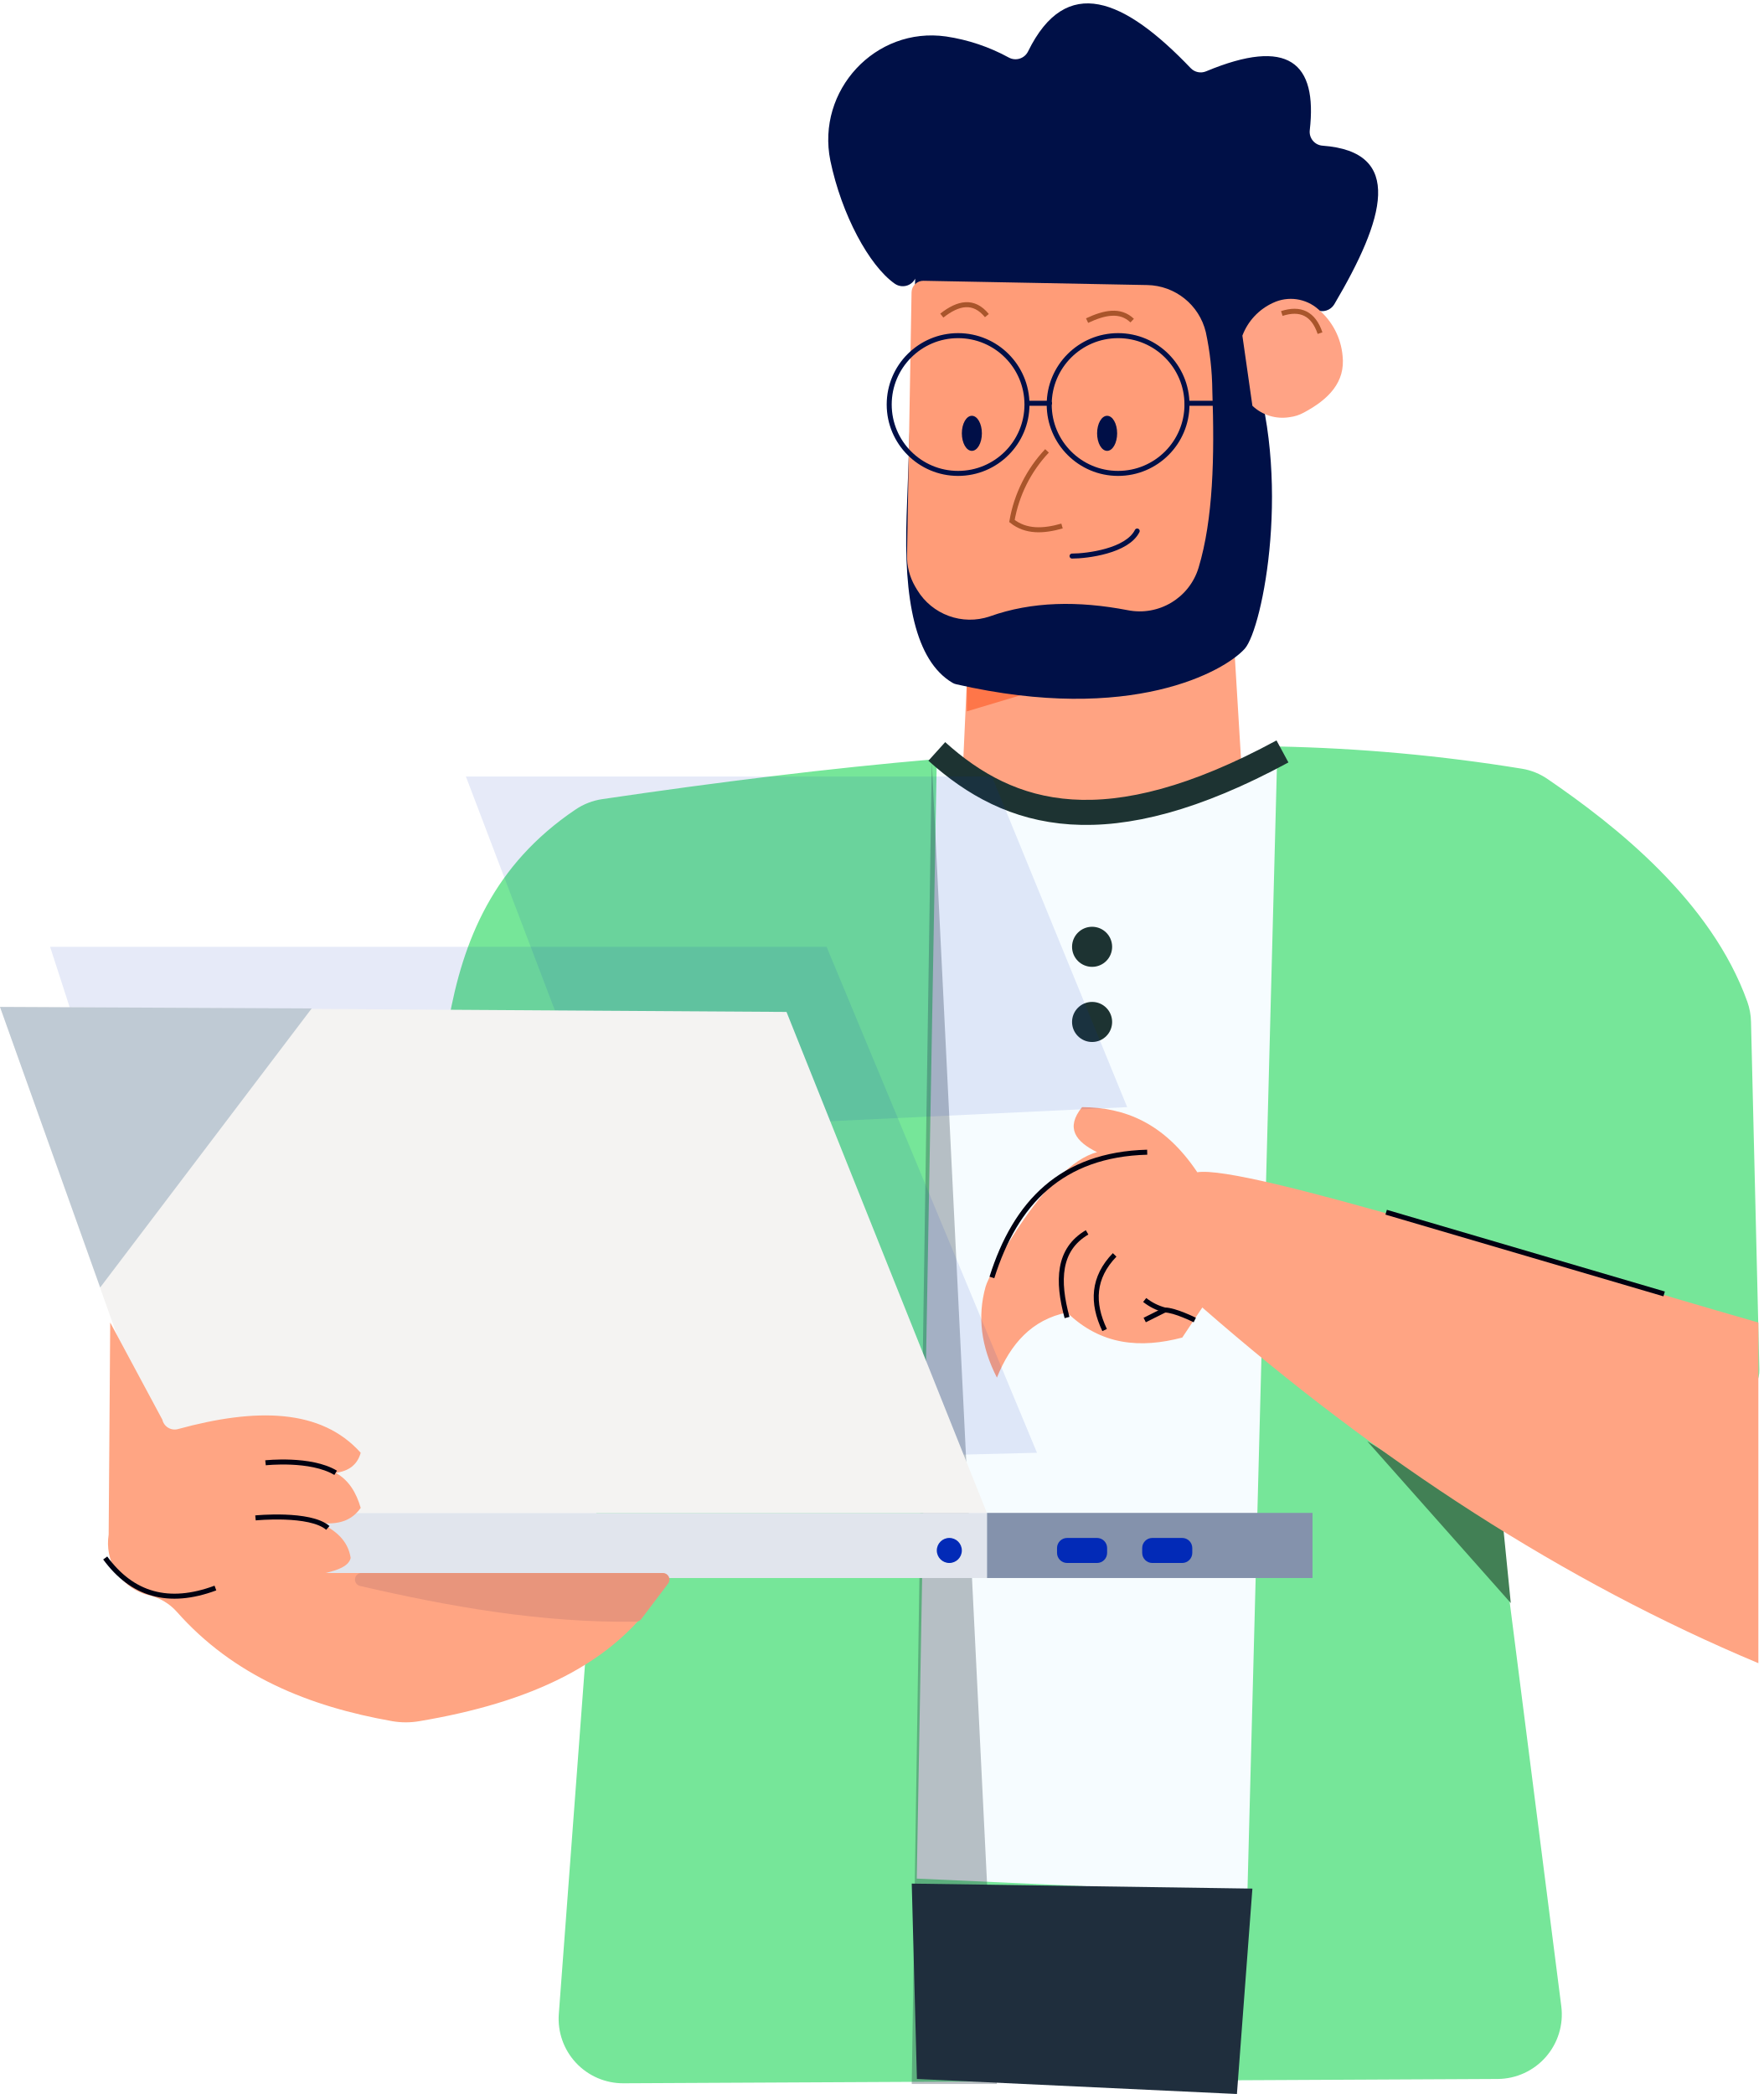
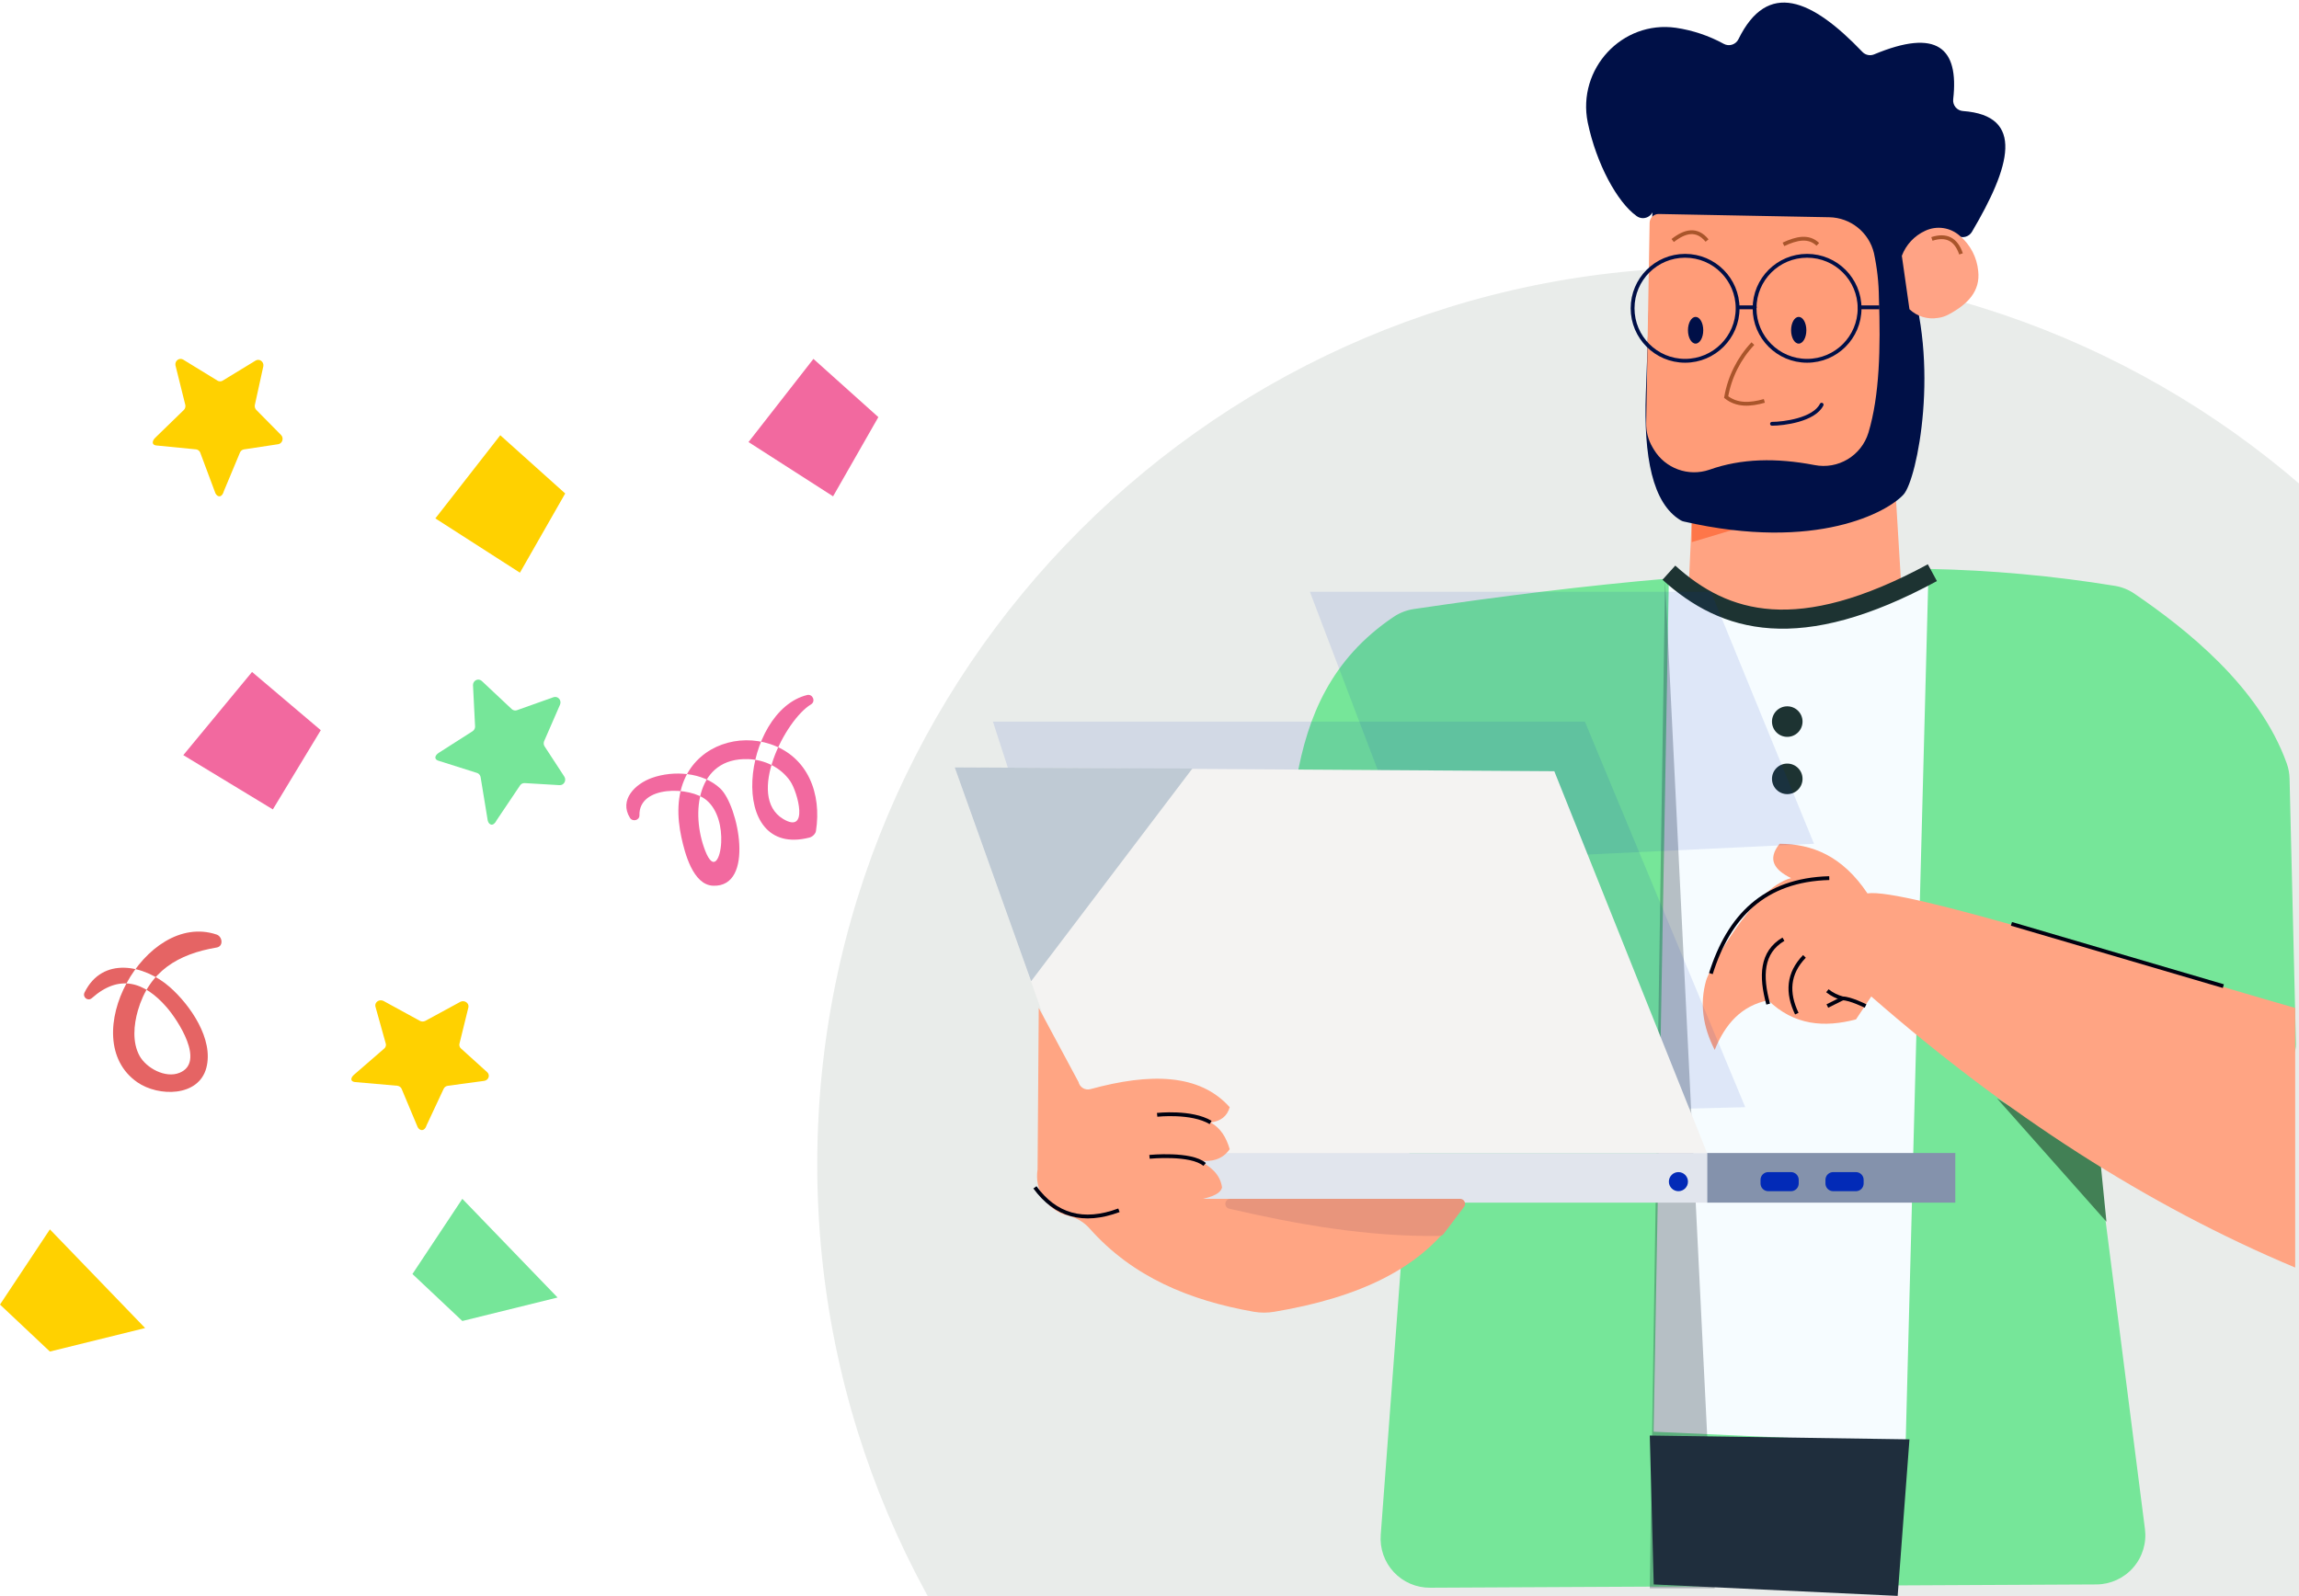
- <svg xmlns="http://www.w3.org/2000/svg" width="176" height="209" viewBox="0 0 176 209" fill="none">
-   <path d="M96.5 68L96 79C98.825 82.17 103.385 83.61 109 84C115.23 82.855 120.28 80.89 124 78L123 61.5L96.5 68Z" fill="#FFA382" />
-   <path d="M96.5 68V71L106.5 68H96.5Z" fill="#FE7649" />
-   <path d="M91.5 23.5V27.175C91.499 27.698 91.206 28.177 90.74 28.415C90.274 28.653 89.715 28.611 89.29 28.305C86.74 26.5 84 21.435 82.875 16.03C81.46 9.03 87.375 2.635 94.425 3.64C96.621 3.967 98.742 4.679 100.69 5.745C101.023 5.926 101.415 5.963 101.776 5.849C102.137 5.735 102.436 5.479 102.605 5.14C106.425 -2.65 112.21 -0.14 118.845 6.805C119.241 7.215 119.849 7.34 120.375 7.12C128.59 3.695 131.5 6.24 130.725 13C130.682 13.375 130.793 13.751 131.034 14.042C131.275 14.333 131.624 14.512 132 14.54C140.185 15.14 138.215 21.835 133.17 30.375C132.81 30.974 132.064 31.217 131.42 30.945C128.635 29.84 126.63 31.66 124.875 34.395C124.636 34.765 124.584 35.226 124.735 35.64C129.075 47.535 126.025 62.745 124.235 64.75C122.235 66.98 112.915 72.295 95.46 68.3C95.311 68.271 95.169 68.215 95.04 68.135C91.34 65.915 90.19 59.81 90.485 51.5" fill="#001047" />
-   <path d="M124 33.5C124.546 32.051 125.642 30.876 127.05 30.23C128.556 29.513 130.345 29.77 131.59 30.88C132.969 32.044 133.835 33.703 134 35.5C134.295 38.14 132.615 39.855 130.125 41.185C129.69 41.421 129.216 41.574 128.725 41.635C127.374 41.864 125.994 41.443 125 40.5" fill="#FFA385" />
-   <path d="M114.5 28.45C117.293 28.501 119.699 30.433 120.35 33.15C120.763 35.073 120.981 37.033 121 39C121.23 45.605 121.085 51.82 119.63 56.655C118.715 59.684 115.648 61.522 112.545 60.9C107.625 59.955 103 60.02 98.795 61.52C96.053 62.456 93.03 61.352 91.535 58.87C91.47 58.765 91.405 58.66 91.345 58.55C90.786 57.591 90.504 56.495 90.53 55.385L90.98 29.18C90.985 28.867 91.115 28.57 91.34 28.353C91.565 28.136 91.868 28.018 92.18 28.025L114.5 28.45Z" fill="#FF9C78" />
-   <path d="M94 31.5C95.645 30.21 97.18 29.89 98.5 31.5" stroke="#A9552B" stroke-width="0.5" />
-   <path d="M108.5 32C110.215 31.195 111.805 30.85 113 32" stroke="#A9552B" stroke-width="0.5" />
-   <path d="M97 45C97.552 45 98 44.217 98 43.25C98 42.283 97.552 41.5 97 41.5C96.448 41.5 96 42.283 96 43.25C96 44.217 96.448 45 97 45Z" fill="#000F47" />
-   <path d="M110.5 45C111.052 45 111.5 44.217 111.5 43.25C111.5 42.283 111.052 41.5 110.5 41.5C109.948 41.5 109.5 42.283 109.5 43.25C109.5 44.217 109.948 45 110.5 45Z" fill="#000F47" />
-   <path d="M104.5 45C102.672 46.94 101.455 49.374 101 52C102.405 53.11 104.135 53.035 106 52.5" stroke="#A9552B" stroke-width="0.5" />
-   <path d="M107 55.5C108.5 55.5 112.5 55 113.5 53" stroke="#000F47" stroke-width="0.5" stroke-linecap="round" stroke-linejoin="round" />
-   <path fill-rule="evenodd" clip-rule="evenodd" d="M95.625 47.25C99.422 47.25 102.5 44.172 102.5 40.375C102.5 36.578 99.422 33.5 95.625 33.5C91.828 33.5 88.75 36.578 88.75 40.375C88.75 44.172 91.828 47.25 95.625 47.25Z" stroke="#000F47" stroke-width="0.5" stroke-linecap="round" stroke-linejoin="round" />
-   <path fill-rule="evenodd" clip-rule="evenodd" d="M111.595 47.25C115.392 47.25 118.47 44.172 118.47 40.375C118.47 36.578 115.392 33.5 111.595 33.5C107.798 33.5 104.72 36.578 104.72 40.375C104.72 44.172 107.798 47.25 111.595 47.25Z" stroke="#000F47" stroke-width="0.5" stroke-linecap="round" stroke-linejoin="round" />
-   <path d="M102.75 40.25H104.75" stroke="#000F47" stroke-width="0.5" stroke-linecap="round" stroke-linejoin="round" />
-   <path d="M118.25 40.25H121.06" stroke="#000F47" stroke-width="0.5" stroke-linejoin="round" />
-   <path d="M127.935 31.29C129.79 30.69 131.09 31.29 131.75 33.25" stroke="#A9552B" stroke-width="0.5" />
-   <path d="M175.6 136.73C175.69 140.46 168.1 143.51 164.375 143.32C162.035 143.206 159.718 142.806 157.475 142.13C155.392 141.52 153.141 142.003 151.493 143.416C149.844 144.828 149.021 146.978 149.305 149.13L155.83 200.245C156.063 202.07 155.504 203.908 154.294 205.294C153.085 206.681 151.34 207.483 149.5 207.5L62.25 207.93C60.447 207.947 58.72 207.206 57.489 205.889C56.258 204.571 55.636 202.798 55.775 201L61.5 124.585C61.65 122.614 60.885 120.683 59.425 119.35L46.77 107.78C45.151 106.306 44.396 104.107 44.77 101.95C46.21 93.83 49.245 86.32 57.455 80.79C58.253 80.251 59.162 79.899 60.115 79.76C71.55 78.07 82.715 76.685 93.475 75.76L94.235 75.695C104.425 84.8 115.405 82.695 126.805 74.505H127.475C135.671 74.666 143.845 75.41 151.935 76.73C152.845 76.884 153.71 77.236 154.47 77.76C161.22 82.375 170.795 89.905 174.4 99.99C174.629 100.633 174.752 101.308 174.765 101.99L175.6 136.73Z" fill="#76E699" />
-   <path d="M127.5 74V74.5L124.5 189L91.5 187.5L93.5 75.75V75C93.75 75.235 94 75.465 94.245 75.685C104.435 84.79 115.415 82.685 126.815 74.495L127.5 74Z" fill="#F6FCFF" />
-   <path d="M93.5 75C100.815 81.6 110.46 84.5 128 75" stroke="#1D3332" stroke-width="2.5" />
-   <path d="M109 96.5C110.105 96.5 111 95.605 111 94.5C111 93.395 110.105 92.5 109 92.5C107.895 92.5 107 93.395 107 94.5C107 95.605 107.895 96.5 109 96.5Z" fill="#1D3332" />
-   <path d="M150.01 152.185L150.79 160L136.46 143.845L150.01 152.185Z" fill="#428055" />
-   <path d="M109 104C110.105 104 111 103.105 111 102C111 100.895 110.105 100 109 100C107.895 100 107 100.895 107 102C107 103.105 107.895 104 109 104Z" fill="#1D3332" />
-   <path d="M175.5 132C154.25 125.93 124.275 116.25 119.5 117C116.17 112.03 112.22 110.53 108 110.5C106.315 112.585 107.355 113.94 109.5 115C104.575 116.235 98.72 127.07 98.37 128.425C97.53 131.425 97.93 134.425 99.5 137.5C100.86 134.12 103 131.705 106.5 131C109.895 134.285 113.825 134.6 118 133.5L120 130.5C137.675 145.945 156.145 157.89 175.5 166" fill="#FFA483" />
-   <path d="M114.5 115C105.955 115.225 101.345 120.04 99 127.5" stroke="#000111" stroke-width="0.5" />
-   <path d="M106.5 131.5C105.5 127.83 105.595 124.71 108.5 123" stroke="#000111" stroke-width="0.5" />
-   <path opacity="0.3" d="M91 208H99.5L93 76L91 208Z" fill="#1F2E3D" />
-   <path d="M110.25 132.75C108.95 130.025 109.075 127.5 111.25 125.25" stroke="#000111" stroke-width="0.5" />
-   <path d="M119.25 131.75C119.25 131.75 117.25 130.75 116.25 130.75C115.522 130.557 114.841 130.217 114.25 129.75" stroke="#000111" stroke-width="0.5" />
-   <path d="M114.25 131.75L116.25 130.75" stroke="#000111" stroke-width="0.5" />
-   <path d="M166.095 129.145L138.35 120.99" stroke="#000111" stroke-width="0.5" />
-   <path opacity="0.1" d="M46.5 77.5H99L112.5 110.5L60 113" fill="#022AB7" />
-   <path opacity="0.1" d="M5 94.5H82.5L103.5 145L22 147" fill="#022AB7" />
-   <path d="M131 151V157.5H98.5V151" fill="#8492AC" />
-   <path d="M98.5 151V157.5H13.5V151" fill="#E1E5ED" />
-   <path d="M0 100.5L78.5 101L98.5 151H18" fill="#F4F3F2" />
-   <path d="M31.11 100.65L10 128.5L0 100.5" fill="#BFCAD4" />
-   <path d="M14.92 159.235C14.73 159.19 14.55 159.135 14.375 159.08C11.921 158.224 10.433 155.731 10.845 153.165L11 132L16.205 141.7C16.281 142.035 16.491 142.324 16.786 142.5C17.08 142.677 17.434 142.725 17.765 142.635C25.56 140.5 32.045 140.575 36 145C35.675 146.18 34.825 146.835 33.5 147C34.84 147.745 35.565 149 36 150.5C35.055 151.86 33.64 152.185 32 152C33.46 152.765 34.725 153.705 35 155.5C34.795 156.34 33.705 156.705 32.5 157H65.35C65.697 157.001 66.017 157.187 66.19 157.488C66.362 157.79 66.36 158.16 66.185 158.46C61.495 166.155 52.73 169.96 41.845 171.79C40.955 171.943 40.045 171.943 39.155 171.79C30.8 170.315 23.31 167.265 17.655 160.88C16.932 160.066 15.978 159.492 14.92 159.235Z" fill="#FFA583" />
-   <path d="M25.5 151.5C25.5 151.5 30.945 150.96 32.72 152.5" stroke="#000111" stroke-width="0.5" />
-   <path d="M26.5 146C26.5 146 31 145.5 33.5 147" stroke="#000111" stroke-width="0.5" />
-   <path d="M10.5 155.5C13.18 159.16 16.815 160.245 21.5 158.5" stroke="#000111" stroke-width="0.5" />
-   <path d="M36.09 157H66.185C66.43 157.008 66.649 157.152 66.754 157.373C66.859 157.594 66.833 157.855 66.685 158.05L64.005 161.595C63.886 161.753 63.703 161.85 63.505 161.86C54.03 161.99 44.87 160.36 35.945 158.295C35.617 158.224 35.396 157.916 35.433 157.582C35.471 157.248 35.754 156.997 36.09 157Z" fill="#E8957C" />
-   <path d="M94.75 156C95.44 156 96 155.44 96 154.75C96 154.06 95.44 153.5 94.75 153.5C94.06 153.5 93.5 154.06 93.5 154.75C93.5 155.44 94.06 156 94.75 156Z" fill="#022AB7" />
-   <rect x="105.5" y="153.5" width="5" height="2.5" rx="1.01" fill="#022AB7" />
-   <rect x="114" y="153.5" width="5" height="2.5" rx="1.01" fill="#022AB7" />
-   <path d="M91 188L91.515 207.5L123.455 209L125 188.5" fill="#1F2E3D" />
+ <svg xmlns="http://www.w3.org/2000/svg" width="301" height="209" viewBox="0 0 301 209" fill="none">
+   <path fill-rule="evenodd" clip-rule="evenodd" d="M224.5 270C289.393 270 342 217.393 342 152.5C342 87.606 289.393 35 224.5 35C159.607 35 107 87.606 107 152.5C107 217.393 159.607 270 224.5 270Z" fill="#20402A" fill-opacity="0.1" />
+   <path fill-rule="evenodd" clip-rule="evenodd" d="M67.656 93.019L72.493 91.298C73.046 91.13 73.543 91.695 73.336 92.255L71.232 97.086C71.148 97.308 71.176 97.558 71.306 97.754L73.879 101.696C74.202 102.192 73.839 102.859 73.265 102.825L68.696 102.555C68.467 102.541 68.246 102.643 68.106 102.833L65.023 107.422C64.587 108.309 64.006 108.052 63.859 107.473L62.917 101.731C62.858 101.5 62.695 101.315 62.479 101.234L57.347 99.608C56.807 99.405 56.945 98.925 57.43 98.601L61.883 95.755C62.076 95.626 62.194 95.406 62.202 95.168L61.927 89.703C61.945 89.102 62.616 88.785 63.06 89.165L67.022 92.885C67.2 93.034 67.436 93.085 67.656 93.019Z" fill="#76E699" />
+   <path fill-rule="evenodd" clip-rule="evenodd" d="M32.999 88L24 98.892L35.723 106L42 95.627L32.999 88Z" fill="#F2699F" />
+   <path fill-rule="evenodd" clip-rule="evenodd" d="M106.499 47L98 57.892L109.072 65L115 54.627L106.499 47Z" fill="#F2699F" />
+   <path fill-rule="evenodd" clip-rule="evenodd" d="M65.499 57L57 67.891L68.072 75L74 64.627L65.499 57Z" fill="#FFD100" />
+   <path fill-rule="evenodd" clip-rule="evenodd" d="M60.532 157L54 166.847L60.532 173L73 169.924L60.532 157Z" fill="#76E699" />
+   <path fill-rule="evenodd" clip-rule="evenodd" d="M6.532 161L0 170.847L6.532 177L19 173.923L6.532 161Z" fill="#FFD100" />
+   <path fill-rule="evenodd" clip-rule="evenodd" d="M55.672 133.702L60.278 131.197C60.81 130.938 61.433 131.358 61.33 131.907L60.148 136.718C60.106 136.935 60.185 137.159 60.356 137.314L63.78 140.409C64.211 140.797 63.973 141.475 63.378 141.555L58.647 142.193C58.411 142.224 58.205 142.362 58.101 142.561L55.864 147.343C55.596 148.233 54.95 148.112 54.684 147.611L52.568 142.561C52.462 142.362 52.258 142.224 52.022 142.193L46.444 141.704C45.849 141.623 45.895 141.158 46.325 140.77L50.312 137.314C50.483 137.159 50.561 136.935 50.52 136.718L49.144 131.787C49.043 131.238 49.666 130.82 50.196 131.078L54.996 133.702C55.208 133.805 55.461 133.805 55.672 133.702Z" fill="#FFD100" />
+   <path fill-rule="evenodd" clip-rule="evenodd" d="M29.135 49.861L33.485 47.209C33.987 46.935 34.575 47.379 34.478 47.96L33.362 53.054C33.323 53.285 33.397 53.521 33.559 53.685L36.792 56.962C37.199 57.373 36.975 58.091 36.413 58.176L31.944 58.852C31.721 58.885 31.527 59.031 31.429 59.241L29.316 64.304C29.063 65.246 28.453 65.118 28.201 64.589L26.203 59.241C26.103 59.031 25.91 58.885 25.688 58.852L20.42 58.334C19.858 58.248 19.901 57.756 20.307 57.345L24.073 53.685C24.234 53.521 24.308 53.285 24.268 53.054L22.97 47.834C22.874 47.252 23.462 46.81 23.963 47.082L28.497 49.861C28.696 49.97 28.935 49.97 29.135 49.861Z" fill="#FFD100" />
+   <path fill-rule="evenodd" clip-rule="evenodd" d="M12.035 130.708C15.572 127.563 18.875 128.497 21.851 131.949C23.287 133.611 26.906 139.093 23.519 140.491C21.652 141.262 19.139 139.86 18.268 138.269C17.301 136.501 17.513 134.213 18.049 132.35C19.536 127.19 23.308 124.942 28.363 124.088C29.3 123.929 29.12 122.646 28.363 122.391C19.003 119.238 9.772 136.031 17.975 141.731C20.732 143.647 26.008 143.674 27.015 139.849C28.006 136.085 24.9 131.616 22.225 129.264C18.885 126.324 13.404 125.224 11.07 129.975C10.769 130.588 11.501 131.182 12.035 130.708Z" fill="#E56464" />
+   <path fill-rule="evenodd" clip-rule="evenodd" d="M83.719 106.765C83.619 102.82 90.381 102.963 92.531 104.816C94.031 106.106 94.51 108.399 94.424 110.304C94.329 112.403 93.445 114.277 92.333 111.421C90.396 106.447 91.243 99.2 97.947 99.414C100.101 99.483 102.238 100.502 103.471 102.315C104.453 103.76 105.943 109.329 102.505 107.233C97.678 104.295 102.798 94.278 106.18 92.25C106.834 91.856 106.402 90.839 105.666 91.022C97.184 93.129 94.957 112.502 105.975 109.691C106.35 109.594 106.767 109.232 106.831 108.827C107.592 103.961 105.807 99.108 100.859 97.45C96.691 96.055 91.801 97.603 89.791 101.682C88.581 104.141 88.643 107.015 89.209 109.636C89.639 111.628 90.703 115.904 93.376 115.997C98.881 116.189 96.661 105.485 94.307 103.267C92.034 101.121 88.178 100.865 85.343 101.877C83.184 102.649 81.018 104.735 82.474 107.103C82.813 107.654 83.737 107.452 83.719 106.765Z" fill="#F2699F" />
+   <path d="M221.5 68L221 79C223.825 82.17 228.385 83.61 234 84C240.23 82.855 245.28 80.89 249 78L248 61.5L221.5 68Z" fill="#FFA382" />
+   <path d="M221.5 68V71L231.5 68H221.5Z" fill="#FE7649" />
+   <path d="M216.5 23.5V27.175C216.499 27.698 216.206 28.177 215.74 28.415C215.274 28.653 214.715 28.611 214.29 28.305C211.74 26.5 209 21.435 207.875 16.03C206.46 9.03 212.375 2.635 219.425 3.64C221.621 3.967 223.742 4.679 225.69 5.745C226.023 5.926 226.415 5.963 226.776 5.849C227.137 5.735 227.436 5.479 227.605 5.14C231.425 -2.65 237.21 -0.14 243.845 6.805C244.241 7.215 244.849 7.34 245.375 7.12C253.59 3.695 256.5 6.24 255.725 13C255.682 13.375 255.793 13.751 256.034 14.042C256.275 14.333 256.624 14.512 257 14.54C265.185 15.14 263.215 21.835 258.17 30.375C257.81 30.974 257.064 31.217 256.42 30.945C253.635 29.84 251.63 31.66 249.875 34.395C249.636 34.765 249.584 35.226 249.735 35.64C254.075 47.535 251.025 62.745 249.235 64.75C247.235 66.98 237.915 72.295 220.46 68.3C220.311 68.271 220.169 68.215 220.04 68.135C216.34 65.915 215.19 59.81 215.485 51.5" fill="#001047" />
+   <path d="M249 33.5C249.546 32.051 250.642 30.876 252.05 30.23C253.556 29.513 255.345 29.77 256.59 30.88C257.969 32.044 258.835 33.703 259 35.5C259.295 38.14 257.615 39.855 255.125 41.185C254.69 41.421 254.216 41.574 253.725 41.635C252.374 41.864 250.994 41.443 250 40.5" fill="#FFA385" />
+   <path d="M239.5 28.45C242.293 28.501 244.699 30.433 245.35 33.15C245.763 35.073 245.981 37.033 246 39C246.23 45.605 246.085 51.82 244.63 56.655C243.715 59.684 240.648 61.522 237.545 60.9C232.625 59.955 228 60.02 223.795 61.52C221.053 62.456 218.03 61.352 216.535 58.87C216.47 58.765 216.405 58.66 216.345 58.55C215.786 57.591 215.504 56.495 215.53 55.385L215.98 29.18C215.985 28.867 216.115 28.57 216.34 28.353C216.565 28.136 216.868 28.018 217.18 28.025L239.5 28.45Z" fill="#FF9C78" />
+   <path d="M219 31.5C220.645 30.21 222.18 29.89 223.5 31.5" stroke="#A9552B" stroke-width="0.5" />
+   <path d="M233.5 32C235.215 31.195 236.805 30.85 238 32" stroke="#A9552B" stroke-width="0.5" />
+   <path d="M222 45C222.552 45 223 44.217 223 43.25C223 42.283 222.552 41.5 222 41.5C221.448 41.5 221 42.283 221 43.25C221 44.217 221.448 45 222 45Z" fill="#000F47" />
+   <path d="M235.5 45C236.052 45 236.5 44.217 236.5 43.25C236.5 42.283 236.052 41.5 235.5 41.5C234.948 41.5 234.5 42.283 234.5 43.25C234.5 44.217 234.948 45 235.5 45Z" fill="#000F47" />
+   <path d="M229.5 45C227.672 46.94 226.455 49.374 226 52C227.405 53.11 229.135 53.035 231 52.5" stroke="#A9552B" stroke-width="0.5" />
+   <path d="M232 55.5C233.5 55.5 237.5 55 238.5 53" stroke="#000F47" stroke-width="0.5" stroke-linecap="round" stroke-linejoin="round" />
+   <path fill-rule="evenodd" clip-rule="evenodd" d="M220.625 47.25C224.422 47.25 227.5 44.172 227.5 40.375C227.5 36.578 224.422 33.5 220.625 33.5C216.828 33.5 213.75 36.578 213.75 40.375C213.75 44.172 216.828 47.25 220.625 47.25Z" stroke="#000F47" stroke-width="0.5" stroke-linecap="round" stroke-linejoin="round" />
+   <path fill-rule="evenodd" clip-rule="evenodd" d="M236.595 47.25C240.392 47.25 243.47 44.172 243.47 40.375C243.47 36.578 240.392 33.5 236.595 33.5C232.798 33.5 229.72 36.578 229.72 40.375C229.72 44.172 232.798 47.25 236.595 47.25Z" stroke="#000F47" stroke-width="0.5" stroke-linecap="round" stroke-linejoin="round" />
+   <path d="M227.75 40.25H229.75" stroke="#000F47" stroke-width="0.5" stroke-linecap="round" stroke-linejoin="round" />
+   <path d="M243.25 40.25H246.06" stroke="#000F47" stroke-width="0.5" stroke-linejoin="round" />
+   <path d="M252.935 31.29C254.79 30.69 256.09 31.29 256.75 33.25" stroke="#A9552B" stroke-width="0.5" />
+   <path d="M300.6 136.73C300.69 140.46 293.1 143.51 289.375 143.32C287.035 143.206 284.718 142.806 282.475 142.13C280.392 141.52 278.141 142.003 276.493 143.416C274.844 144.828 274.021 146.978 274.305 149.13L280.83 200.245C281.063 202.07 280.504 203.908 279.294 205.294C278.085 206.681 276.34 207.483 274.5 207.5L187.25 207.93C185.447 207.947 183.72 207.206 182.489 205.889C181.258 204.571 180.636 202.798 180.775 201L186.5 124.585C186.65 122.614 185.885 120.683 184.425 119.35L171.77 107.78C170.151 106.306 169.396 104.107 169.77 101.95C171.21 93.83 174.245 86.32 182.455 80.79C183.253 80.251 184.162 79.899 185.115 79.76C196.55 78.07 207.715 76.685 218.475 75.76L219.235 75.695C229.425 84.8 240.405 82.695 251.805 74.505H252.475C260.671 74.666 268.845 75.41 276.935 76.73C277.845 76.884 278.71 77.236 279.47 77.76C286.22 82.375 295.795 89.905 299.4 99.99C299.629 100.633 299.752 101.308 299.765 101.99L300.6 136.73Z" fill="#76E699" />
+   <path d="M252.5 74V74.5L249.5 189L216.5 187.5L218.5 75.75V75C218.75 75.235 219 75.465 219.245 75.685C229.435 84.79 240.415 82.685 251.815 74.495L252.5 74Z" fill="#F6FCFF" />
+   <path d="M218.5 75C225.815 81.6 235.46 84.5 253 75" stroke="#1D3332" stroke-width="2.5" />
+   <path d="M234 96.5C235.105 96.5 236 95.605 236 94.5C236 93.395 235.105 92.5 234 92.5C232.895 92.5 232 93.395 232 94.5C232 95.605 232.895 96.5 234 96.5Z" fill="#1D3332" />
+   <path d="M275.01 152.185L275.79 160L261.46 143.845L275.01 152.185Z" fill="#428055" />
+   <path d="M234 104C235.105 104 236 103.105 236 102C236 100.895 235.105 100 234 100C232.895 100 232 100.895 232 102C232 103.105 232.895 104 234 104Z" fill="#1D3332" />
+   <path d="M300.5 132C279.25 125.93 249.275 116.25 244.5 117C241.17 112.03 237.22 110.53 233 110.5C231.315 112.585 232.355 113.94 234.5 115C229.575 116.235 223.72 127.07 223.37 128.425C222.53 131.425 222.93 134.425 224.5 137.5C225.86 134.12 228 131.705 231.5 131C234.895 134.285 238.825 134.6 243 133.5L245 130.5C262.675 145.945 281.145 157.89 300.5 166" fill="#FFA483" />
+   <path d="M239.5 115C230.955 115.225 226.345 120.04 224 127.5" stroke="#000111" stroke-width="0.5" />
+   <path d="M231.5 131.5C230.5 127.83 230.595 124.71 233.5 123" stroke="#000111" stroke-width="0.5" />
+   <path opacity="0.3" d="M216 208H224.5L218 76L216 208Z" fill="#1F2E3D" />
+   <path d="M235.25 132.75C233.95 130.025 234.075 127.5 236.25 125.25" stroke="#000111" stroke-width="0.5" />
+   <path d="M244.25 131.75C244.25 131.75 242.25 130.75 241.25 130.75C240.522 130.557 239.841 130.217 239.25 129.75" stroke="#000111" stroke-width="0.5" />
+   <path d="M239.25 131.75L241.25 130.75" stroke="#000111" stroke-width="0.5" />
+   <path d="M291.095 129.145L263.35 120.99" stroke="#000111" stroke-width="0.5" />
+   <path opacity="0.1" d="M171.5 77.5H224L237.5 110.5L185 113" fill="#022AB7" />
+   <path opacity="0.1" d="M130 94.5H207.5L228.5 145L147 147" fill="#022AB7" />
+   <path d="M256 151V157.5H223.5V151" fill="#8492AC" />
+   <path d="M223.5 151V157.5H138.5V151" fill="#E1E5ED" />
+   <path d="M125 100.5L203.5 101L223.5 151H143" fill="#F4F3F2" />
+   <path d="M156.11 100.65L135 128.5L125 100.5" fill="#BFCAD4" />
+   <path d="M139.92 159.235C139.73 159.19 139.55 159.135 139.375 159.08C136.921 158.224 135.433 155.731 135.845 153.165L136 132L141.205 141.7C141.281 142.035 141.491 142.324 141.786 142.5C142.08 142.677 142.434 142.725 142.765 142.635C150.56 140.5 157.045 140.575 161 145C160.675 146.18 159.825 146.835 158.5 147C159.84 147.745 160.565 149 161 150.5C160.055 151.86 158.64 152.185 157 152C158.46 152.765 159.725 153.705 160 155.5C159.795 156.34 158.705 156.705 157.5 157H190.35C190.697 157.001 191.017 157.187 191.19 157.488C191.362 157.79 191.36 158.16 191.185 158.46C186.495 166.155 177.73 169.96 166.845 171.79C165.955 171.943 165.045 171.943 164.155 171.79C155.8 170.315 148.31 167.265 142.655 160.88C141.932 160.066 140.978 159.492 139.92 159.235Z" fill="#FFA583" />
+   <path d="M150.5 151.5C150.5 151.5 155.945 150.96 157.72 152.5" stroke="#000111" stroke-width="0.5" />
+   <path d="M151.5 146C151.5 146 156 145.5 158.5 147" stroke="#000111" stroke-width="0.5" />
+   <path d="M135.5 155.5C138.18 159.16 141.815 160.245 146.5 158.5" stroke="#000111" stroke-width="0.5" />
+   <path d="M161.09 157H191.185C191.429 157.008 191.649 157.152 191.754 157.373C191.859 157.594 191.833 157.855 191.685 158.05L189.005 161.595C188.886 161.753 188.703 161.85 188.505 161.86C179.03 161.99 169.87 160.36 160.945 158.295C160.617 158.224 160.396 157.916 160.433 157.582C160.471 157.248 160.754 156.997 161.09 157Z" fill="#E8957C" />
+   <path d="M219.75 156C220.44 156 221 155.44 221 154.75C221 154.06 220.44 153.5 219.75 153.5C219.06 153.5 218.5 154.06 218.5 154.75C218.5 155.44 219.06 156 219.75 156Z" fill="#022AB7" />
+   <rect x="230.5" y="153.5" width="5" height="2.5" rx="1.01" fill="#022AB7" />
+   <rect x="239" y="153.5" width="5" height="2.5" rx="1.01" fill="#022AB7" />
+   <path d="M216 188L216.515 207.5L248.455 209L250 188.5" fill="#1F2E3D" />
</svg>
